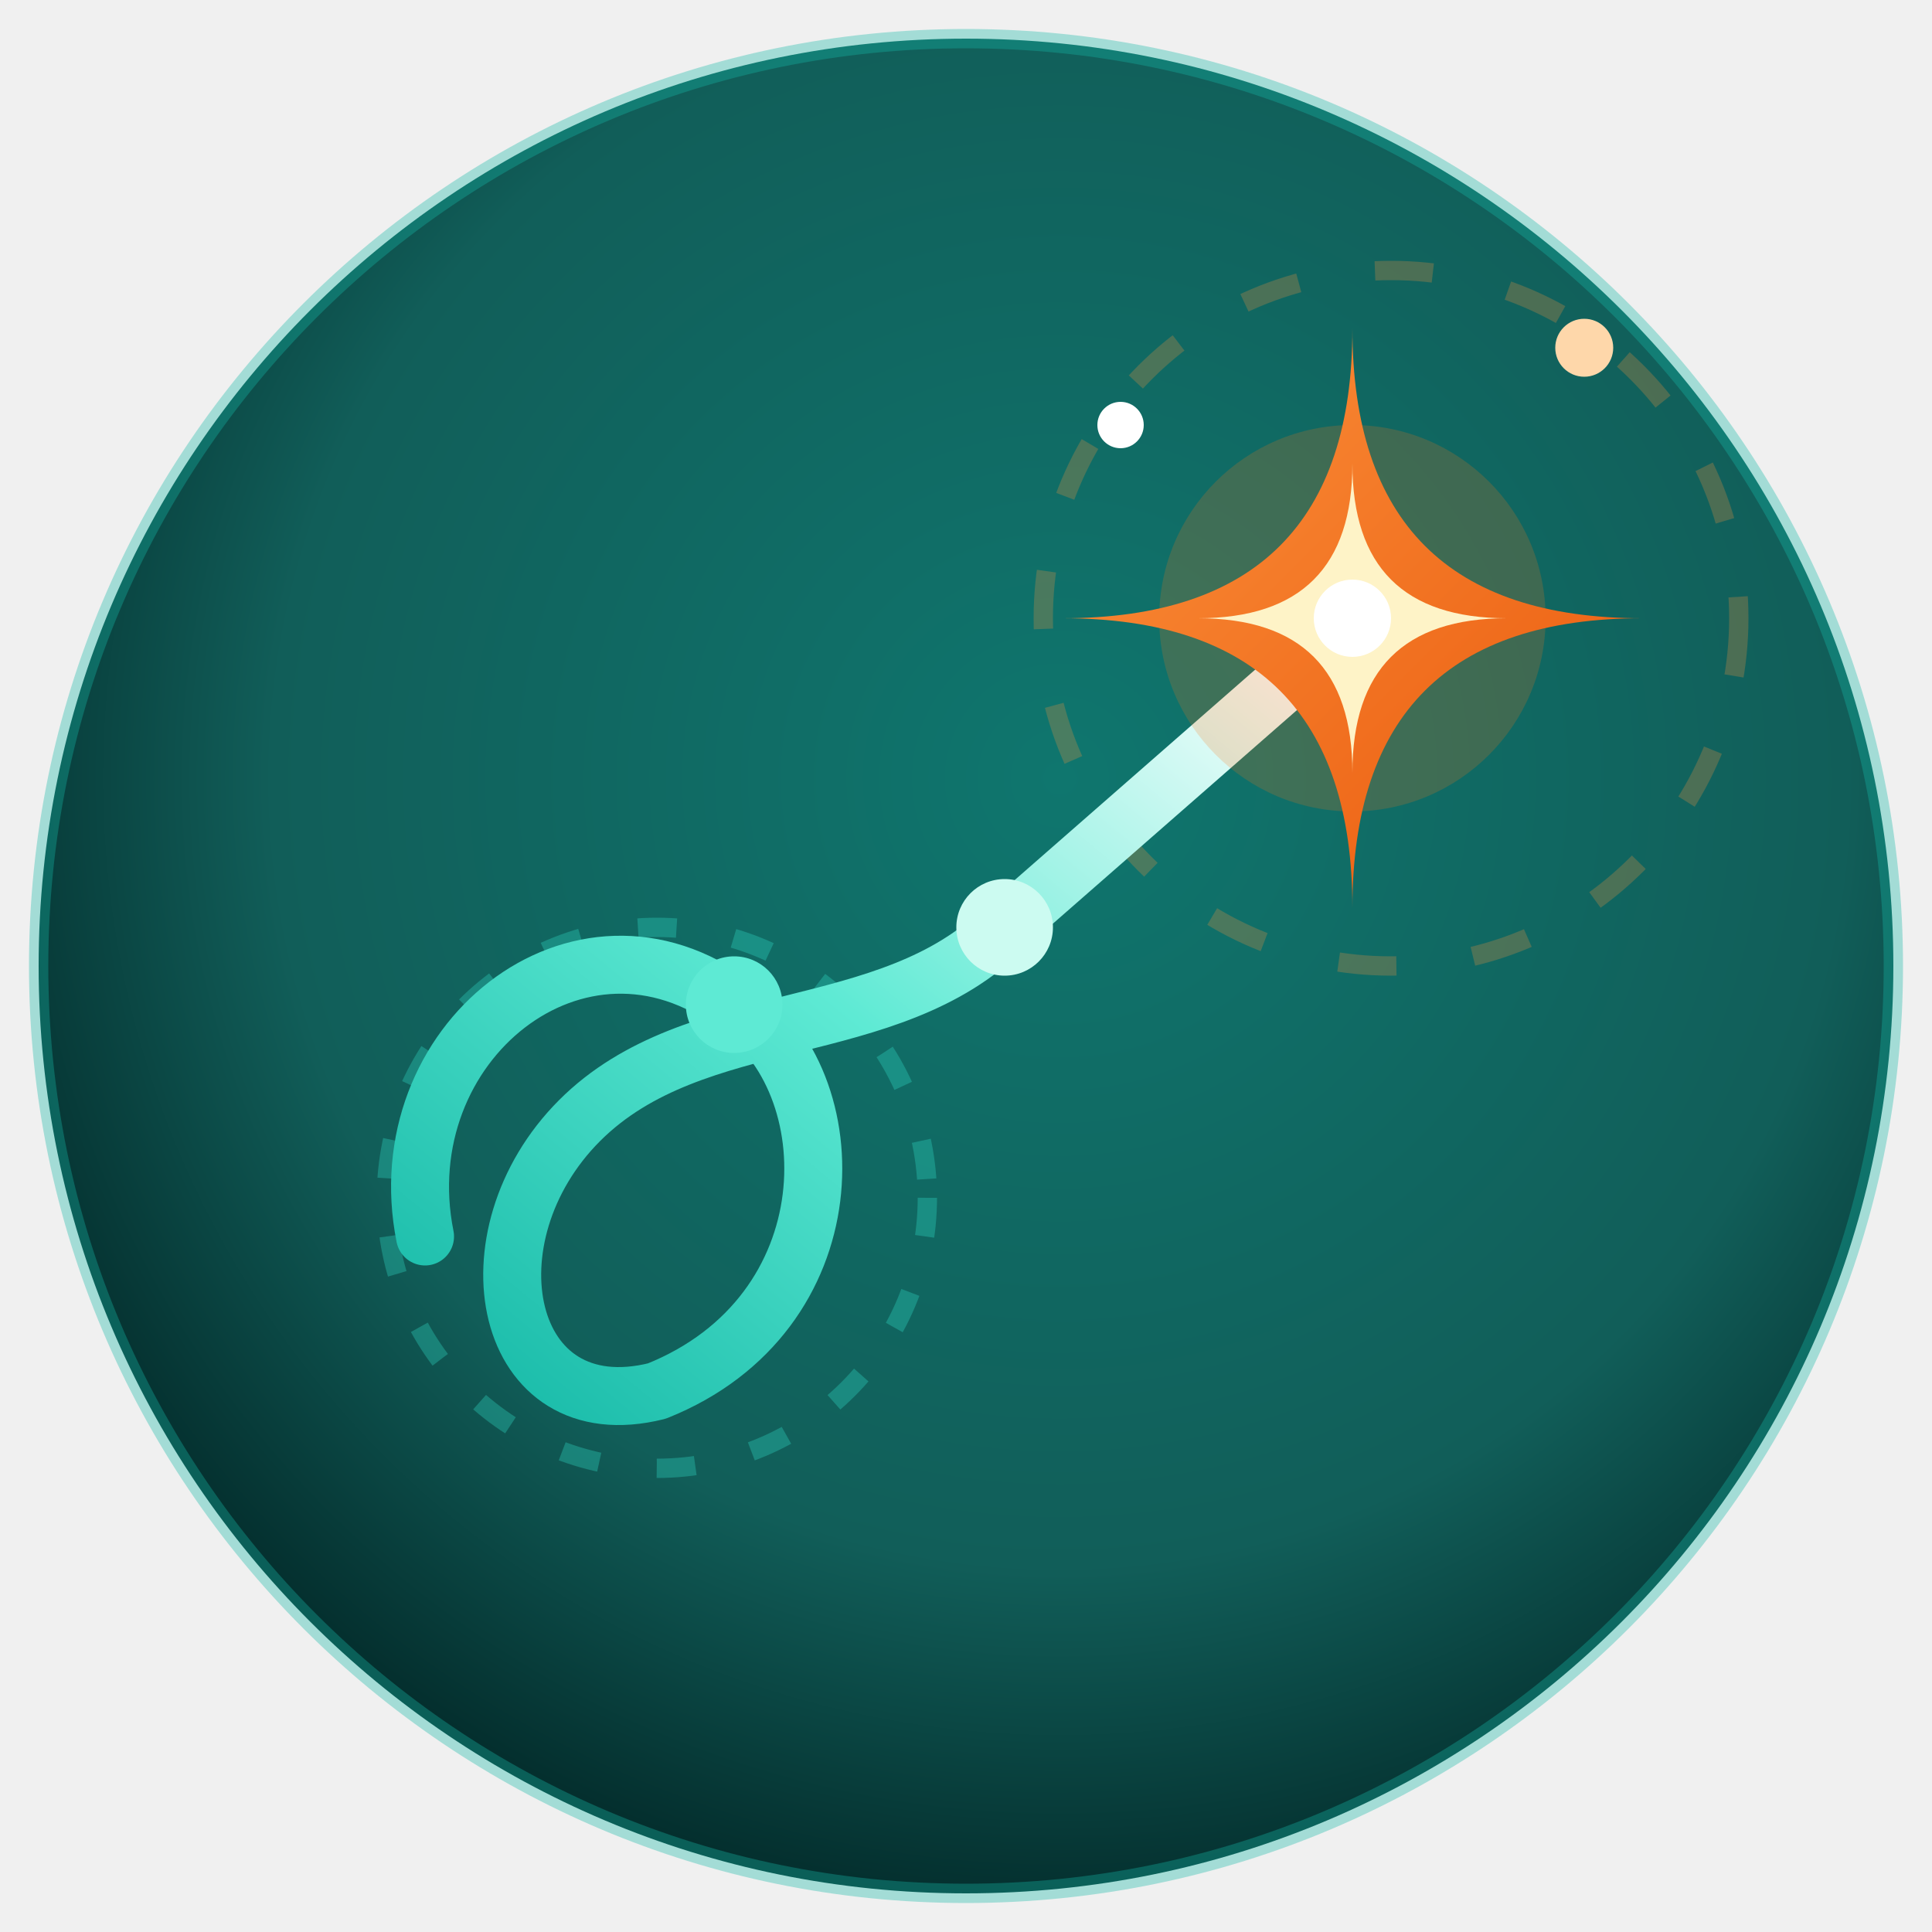
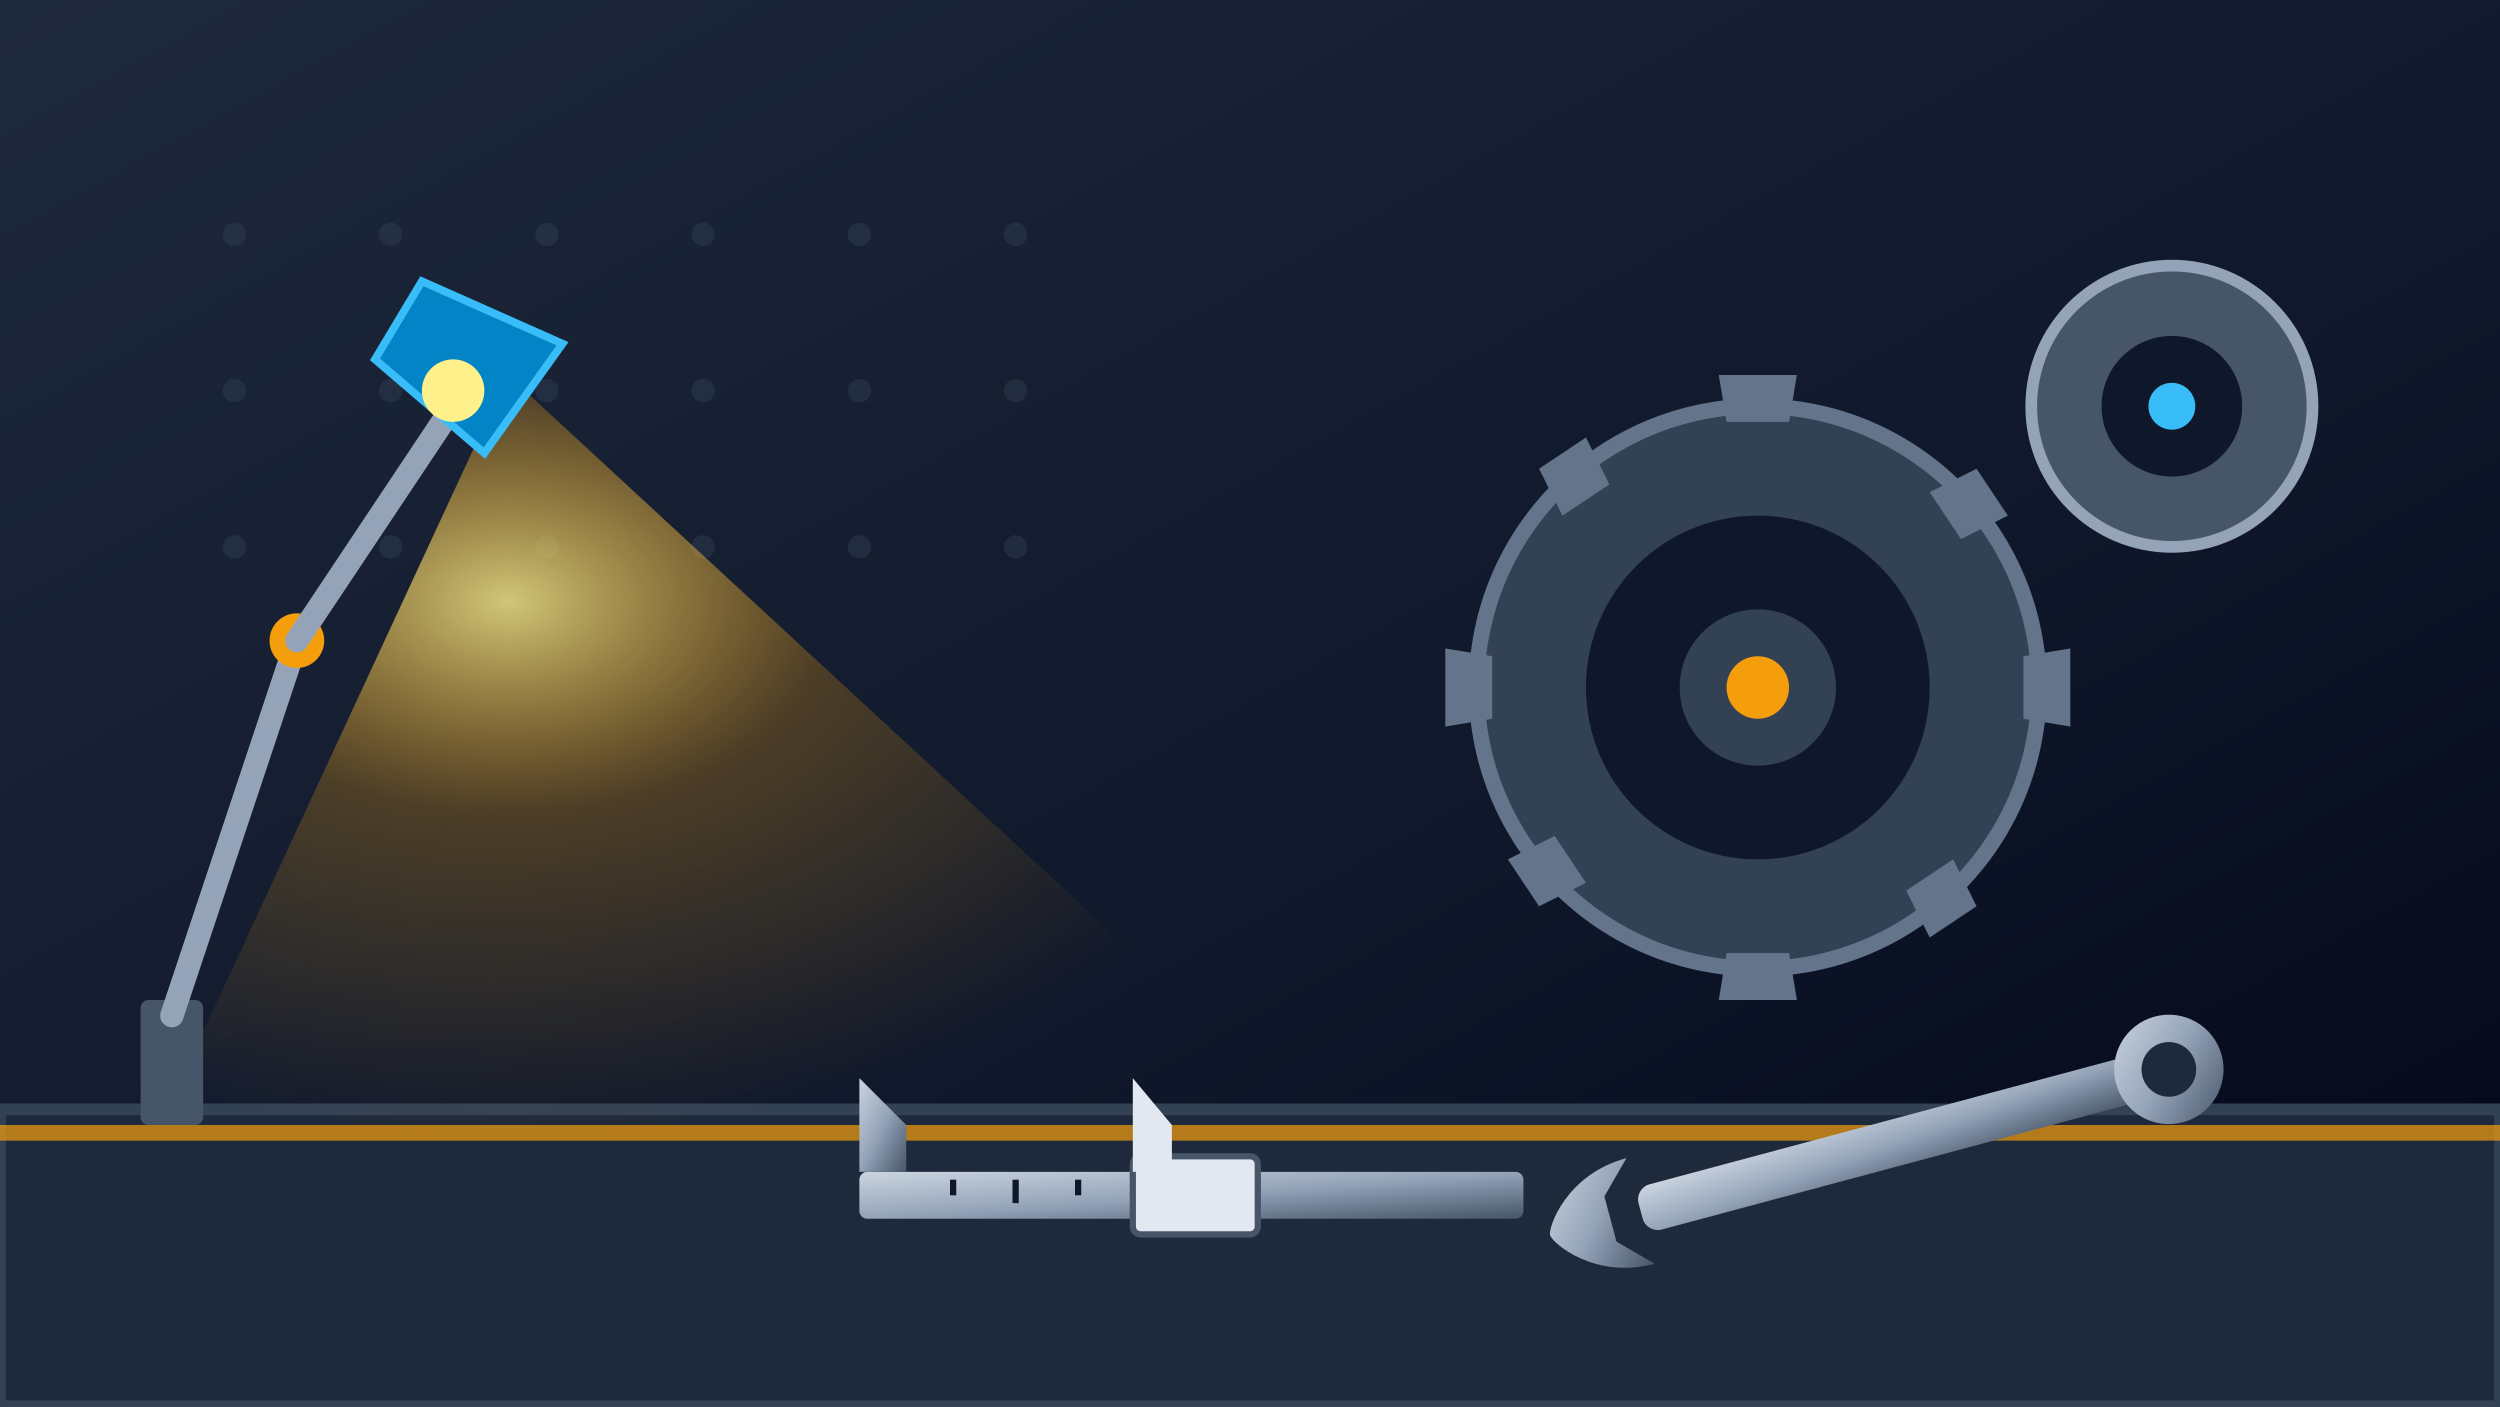
- <svg xmlns="http://www.w3.org/2000/svg" viewBox="0 0 100 100" width="100%" height="100%">
+ <svg xmlns="http://www.w3.org/2000/svg" viewBox="0 0 320 180" width="100%" height="100%" preserveAspectRatio="xMidYMid meet">
  <defs>
-     <radialGradient id="bg_luca" cx="55%" cy="40%" r="60%">
-       <stop offset="0%" stop-color="#0f766e" />
-       <stop offset="70%" stop-color="#115e59" />
-       <stop offset="100%" stop-color="#042f2e" />
+     <linearGradient id="bg_luca" x1="0%" y1="0%" x2="100%" y2="100%">
+       <stop offset="0%" stop-color="#1e293b" />
+       <stop offset="60%" stop-color="#0f172a" />
+       <stop offset="100%" stop-color="#020617" />
+     </linearGradient>
+     <radialGradient id="lamp_glow_luca" cx="30%" cy="30%" r="70%">
+       <stop offset="0%" stop-color="#fef08a" stop-opacity="0.8" />
+       <stop offset="40%" stop-color="#f59e0b" stop-opacity="0.25" />
+       <stop offset="100%" stop-color="#f59e0b" stop-opacity="0.0" />
    </radialGradient>
-     <linearGradient id="thread_grad_luca" x1="0%" y1="100%" x2="100%" y2="0%">
-       <stop offset="0%" stop-color="#14b8a6" />
-       <stop offset="50%" stop-color="#5eead4" />
-       <stop offset="100%" stop-color="#ffffff" />
-     </linearGradient>
-     <linearGradient id="spark_luca" x1="0%" y1="0%" x2="100%" y2="100%">
-       <stop offset="0%" stop-color="#fb923c" />
-       <stop offset="100%" stop-color="#ea580c" />
+     <linearGradient id="metal_luca" x1="0%" y1="0%" x2="100%" y2="100%">
+       <stop offset="0%" stop-color="#cbd5e1" />
+       <stop offset="50%" stop-color="#94a3b8" />
+       <stop offset="100%" stop-color="#475569" />
    </linearGradient>
  </defs>
-   <circle cx="50" cy="50" r="48" fill="url(#bg_luca)" stroke="#14b8a6" stroke-width="1" stroke-opacity="0.35" />
-   <circle cx="34" cy="62" r="14" fill="none" stroke="#2dd4bf" stroke-width="1" stroke-dasharray="2 3" opacity="0.35" />
-   <circle cx="72" cy="32" r="18" fill="none" stroke="#fb923c" stroke-width="1" stroke-dasharray="3 4" opacity="0.25" />
-   <path d="M 22 64 C 20 54, 30 46, 38 52 C 44 56, 44 68, 34 72 C 26 74, 24 64, 30 58 C 36 52, 46 54, 52 48 L 68 34" fill="none" stroke="url(#thread_grad_luca)" stroke-width="3" stroke-linecap="round" stroke-linejoin="round" />
-   <circle cx="38" cy="52" r="2.5" fill="#5eead4" />
-   <circle cx="52" cy="48" r="2.5" fill="#ccfbf1" />
-   <g transform="translate(70, 32)">
-     <circle cx="0" cy="0" r="10" fill="#f97316" opacity="0.2" />
-     <path d="M 0,-15 Q 0,0 15,0 Q 0,0 0,15 Q 0,0 -15,0 Q 0,0 0,-15 Z" fill="url(#spark_luca)" />
-     <path d="M 0,-8 Q 0,0 8,0 Q 0,0 0,8 Q 0,0 -8,0 Q 0,0 0,-8 Z" fill="#fef3c7" />
-     <circle cx="0" cy="0" r="2" fill="#ffffff" />
+   <rect width="320" height="180" fill="url(#bg_luca)" />
+   <g fill="#334155" opacity="0.4">
+     <circle cx="30" cy="30" r="1.5" />
+     <circle cx="50" cy="30" r="1.5" />
+     <circle cx="70" cy="30" r="1.5" />
+     <circle cx="90" cy="30" r="1.5" />
+     <circle cx="110" cy="30" r="1.5" />
+     <circle cx="130" cy="30" r="1.5" />
+     <circle cx="30" cy="50" r="1.5" />
+     <circle cx="50" cy="50" r="1.5" />
+     <circle cx="70" cy="50" r="1.5" />
+     <circle cx="90" cy="50" r="1.5" />
+     <circle cx="110" cy="50" r="1.5" />
+     <circle cx="130" cy="50" r="1.5" />
+     <circle cx="30" cy="70" r="1.5" />
+     <circle cx="50" cy="70" r="1.5" />
+     <circle cx="70" cy="70" r="1.5" />
+     <circle cx="90" cy="70" r="1.5" />
+     <circle cx="110" cy="70" r="1.5" />
+     <circle cx="130" cy="70" r="1.5" />
  </g>
-   <circle cx="82" cy="18" r="1.5" fill="#fed7aa" />
-   <circle cx="58" cy="22" r="1.2" fill="#ffffff" />
+   <rect x="0" y="142" width="320" height="38" fill="#1e293b" stroke="#334155" stroke-width="1.5" />
+   <line x1="0" y1="145" x2="320" y2="145" stroke="#f59e0b" stroke-width="2" opacity="0.7" />
+   <polygon points="65,48 20,145 170,145" fill="url(#lamp_glow_luca)" />
+   <g>
+     <rect x="18" y="128" width="8" height="16" rx="1" fill="#475569" />
+     <line x1="22" y1="130" x2="38" y2="82" stroke="#94a3b8" stroke-width="3" stroke-linecap="round" />
+     <circle cx="38" cy="82" r="3.5" fill="#f59e0b" />
+     <line x1="38" y1="82" x2="62" y2="46" stroke="#94a3b8" stroke-width="3" stroke-linecap="round" />
+     <path d="M 54 36 L 72 44 L 62 58 L 48 46 Z" fill="#0284c7" stroke="#38bdf8" stroke-width="1" />
+     <circle cx="58" cy="50" r="4" fill="#fef08a" />
+   </g>
+   <g transform="translate(225, 88)">
+     <circle cx="0" cy="0" r="36" fill="#334155" stroke="#64748b" stroke-width="2" />
+     <path d="M -5 -40 L 5 -40 L 4 -34 L -4 -34 Z M -5 40 L 5 40 L 4 34 L -4 34 Z M -40 -5 L -40 5 L -34 4 L -34 -4 Z M 40 -5 L 40 5 L 34 4 L 34 -4 Z M -28 -28 L -22 -32 L -19 -26 L -25 -22 Z M 28 28 L 22 32 L 19 26 L 25 22 Z M -28 28 L -32 22 L -26 19 L -22 25 Z M 28 -28 L 32 -22 L 26 -19 L 22 -25 Z" fill="#64748b" />
+     <circle cx="0" cy="0" r="22" fill="#0f172a" />
+     <circle cx="0" cy="0" r="10" fill="#334155" />
+     <circle cx="0" cy="0" r="4" fill="#f59e0b" />
+   </g>
+   <g transform="translate(278, 52)">
+     <circle cx="0" cy="0" r="18" fill="#475569" stroke="#94a3b8" stroke-width="1.5" />
+     <circle cx="0" cy="0" r="9" fill="#0f172a" />
+     <circle cx="0" cy="0" r="3" fill="#38bdf8" />
+   </g>
+   <g transform="translate(110, 150)">
+     <rect x="0" y="0" width="85" height="6" rx="1" fill="url(#metal_luca)" />
+     <path d="M 0 0 L 0 -12 L 6 -6 L 6 0 Z" fill="url(#metal_luca)" />
+     <rect x="35" y="-2" width="16" height="10" rx="1" fill="#e2e8f0" stroke="#475569" stroke-width="0.8" />
+     <path d="M 35 0 L 35 -12 L 40 -6 L 40 0 Z" fill="#e2e8f0" />
+     <line x1="12" y1="1" x2="12" y2="3" stroke="#0f172a" stroke-width="0.8" />
+     <line x1="20" y1="1" x2="20" y2="4" stroke="#0f172a" stroke-width="0.8" />
+     <line x1="28" y1="1" x2="28" y2="3" stroke="#0f172a" stroke-width="0.8" />
+   </g>
+   <g transform="translate(210, 155) rotate(-15)">
+     <rect x="0" y="-3" width="70" height="6" rx="2" fill="url(#metal_luca)" />
+     <path d="M 0 -7 C -8 -7, -12 -1, -12 0 C -12 1, -8 7, 0 7 L -4 3 L -4 -3 Z" fill="url(#metal_luca)" />
+     <circle cx="70" cy="0" r="7" fill="url(#metal_luca)" />
+     <circle cx="70" cy="0" r="3.5" fill="#1e293b" />
+   </g>
</svg>
